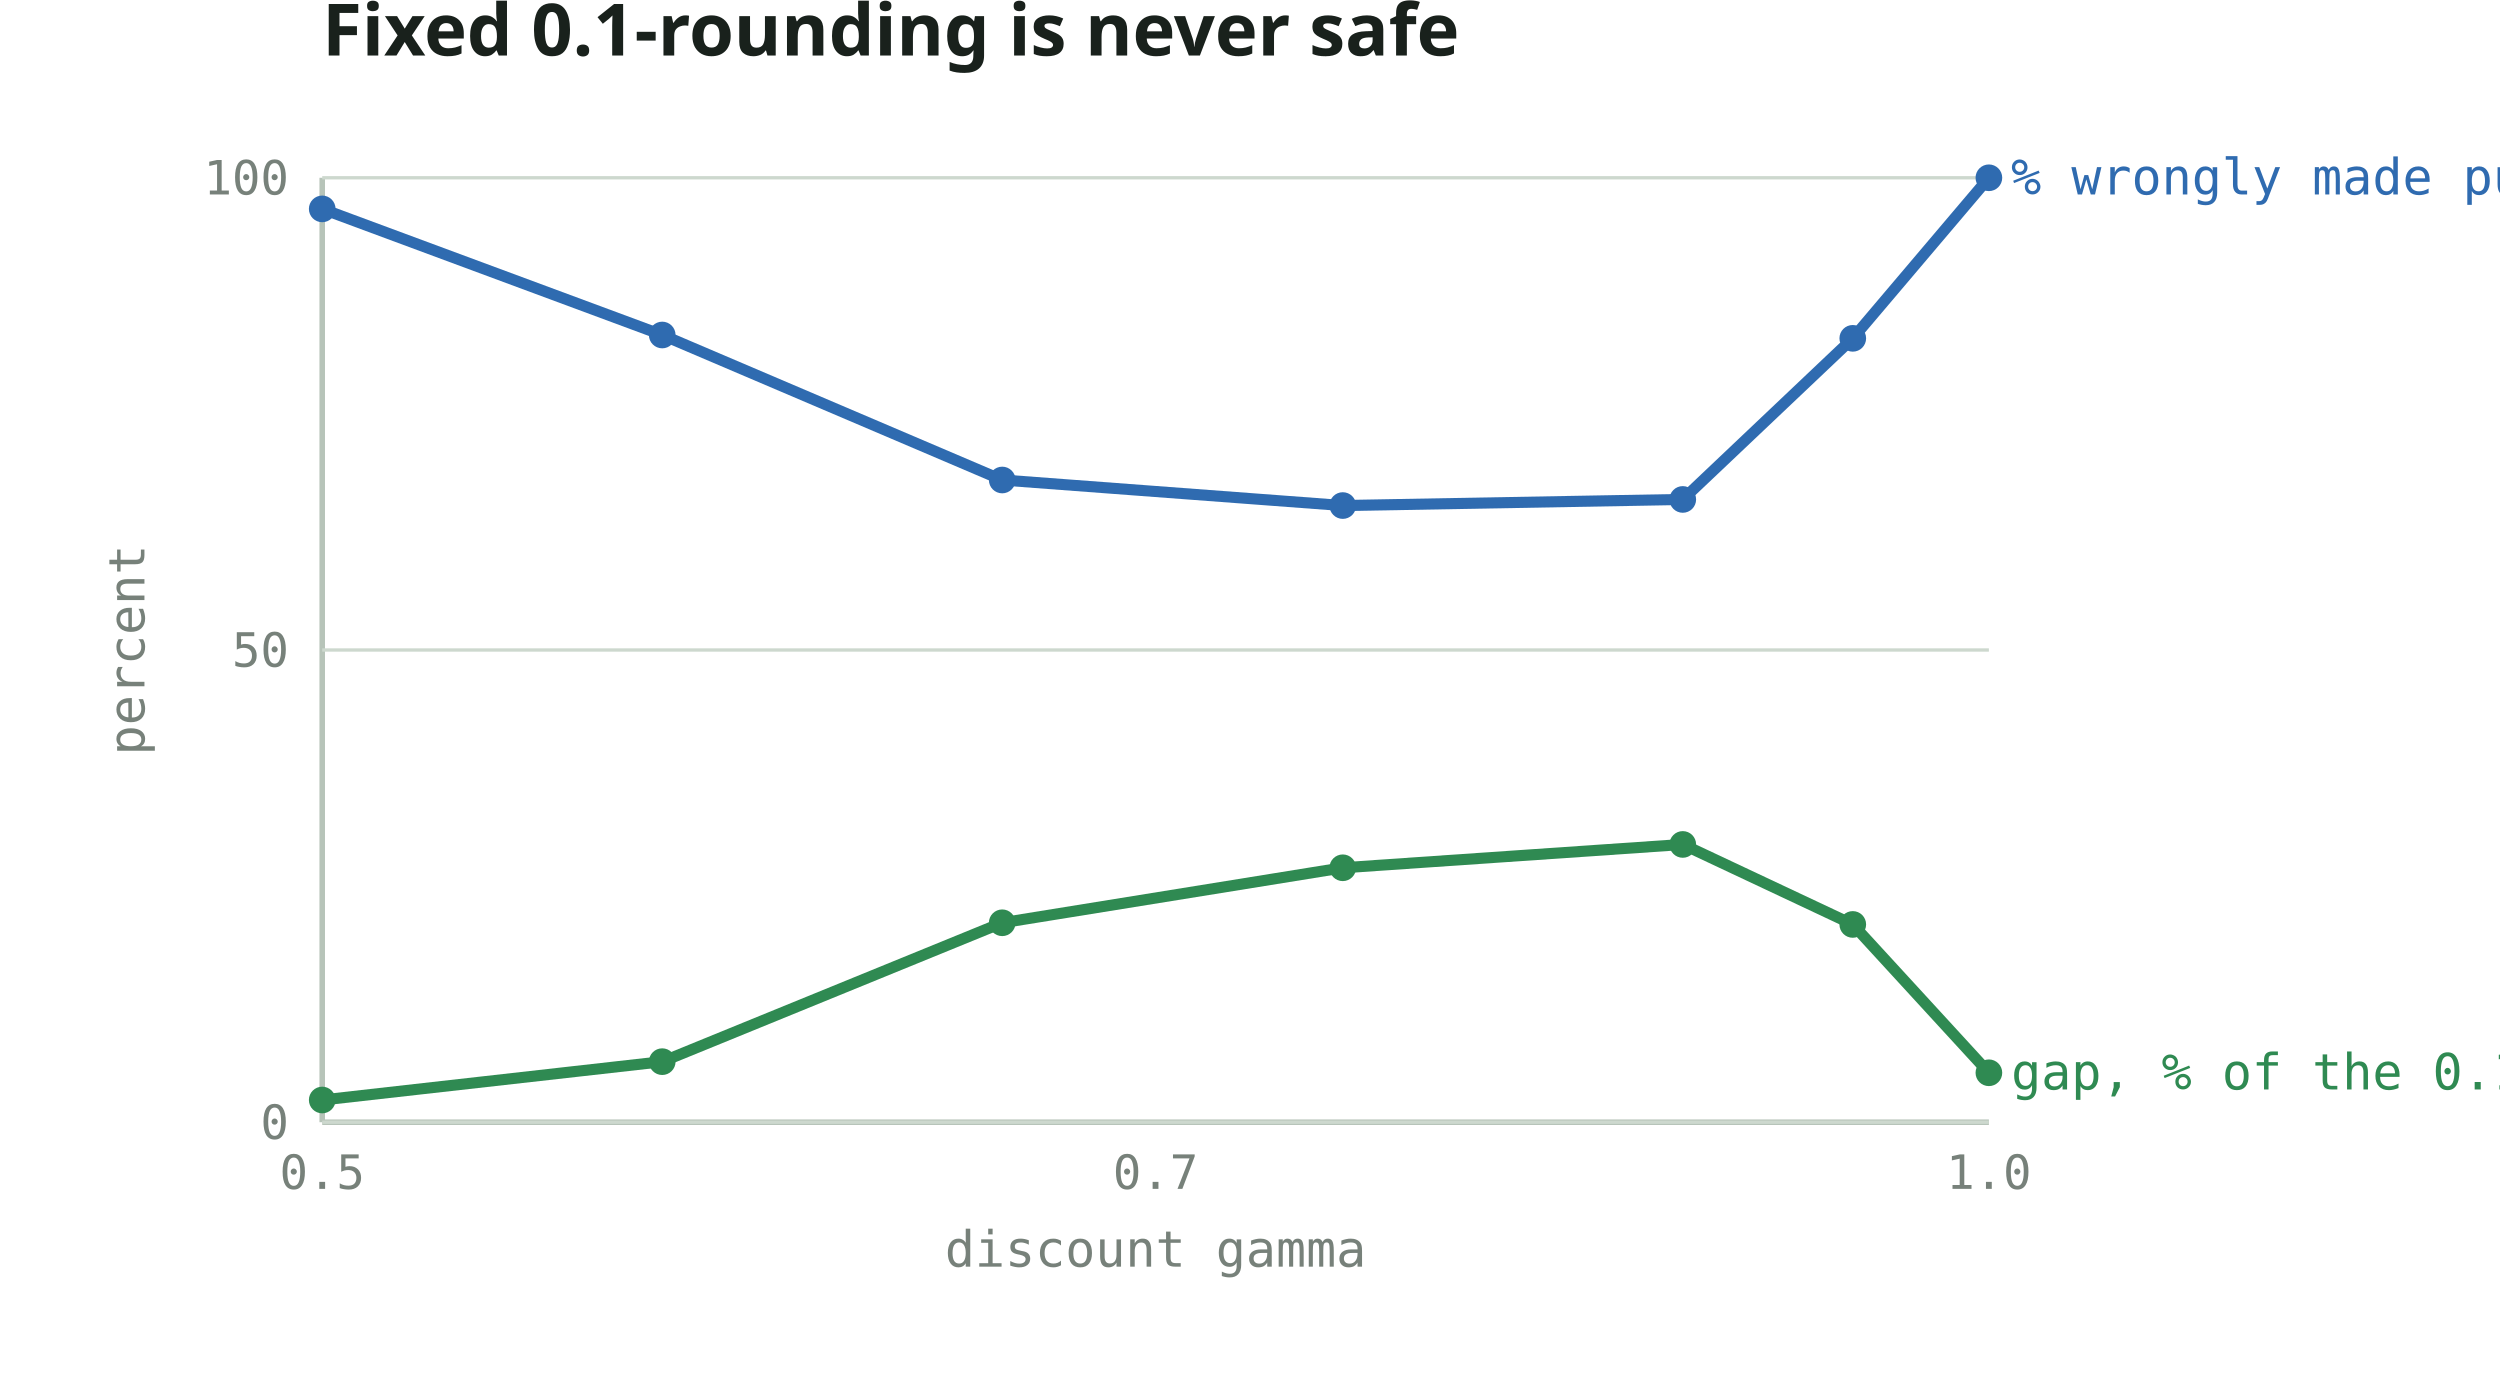
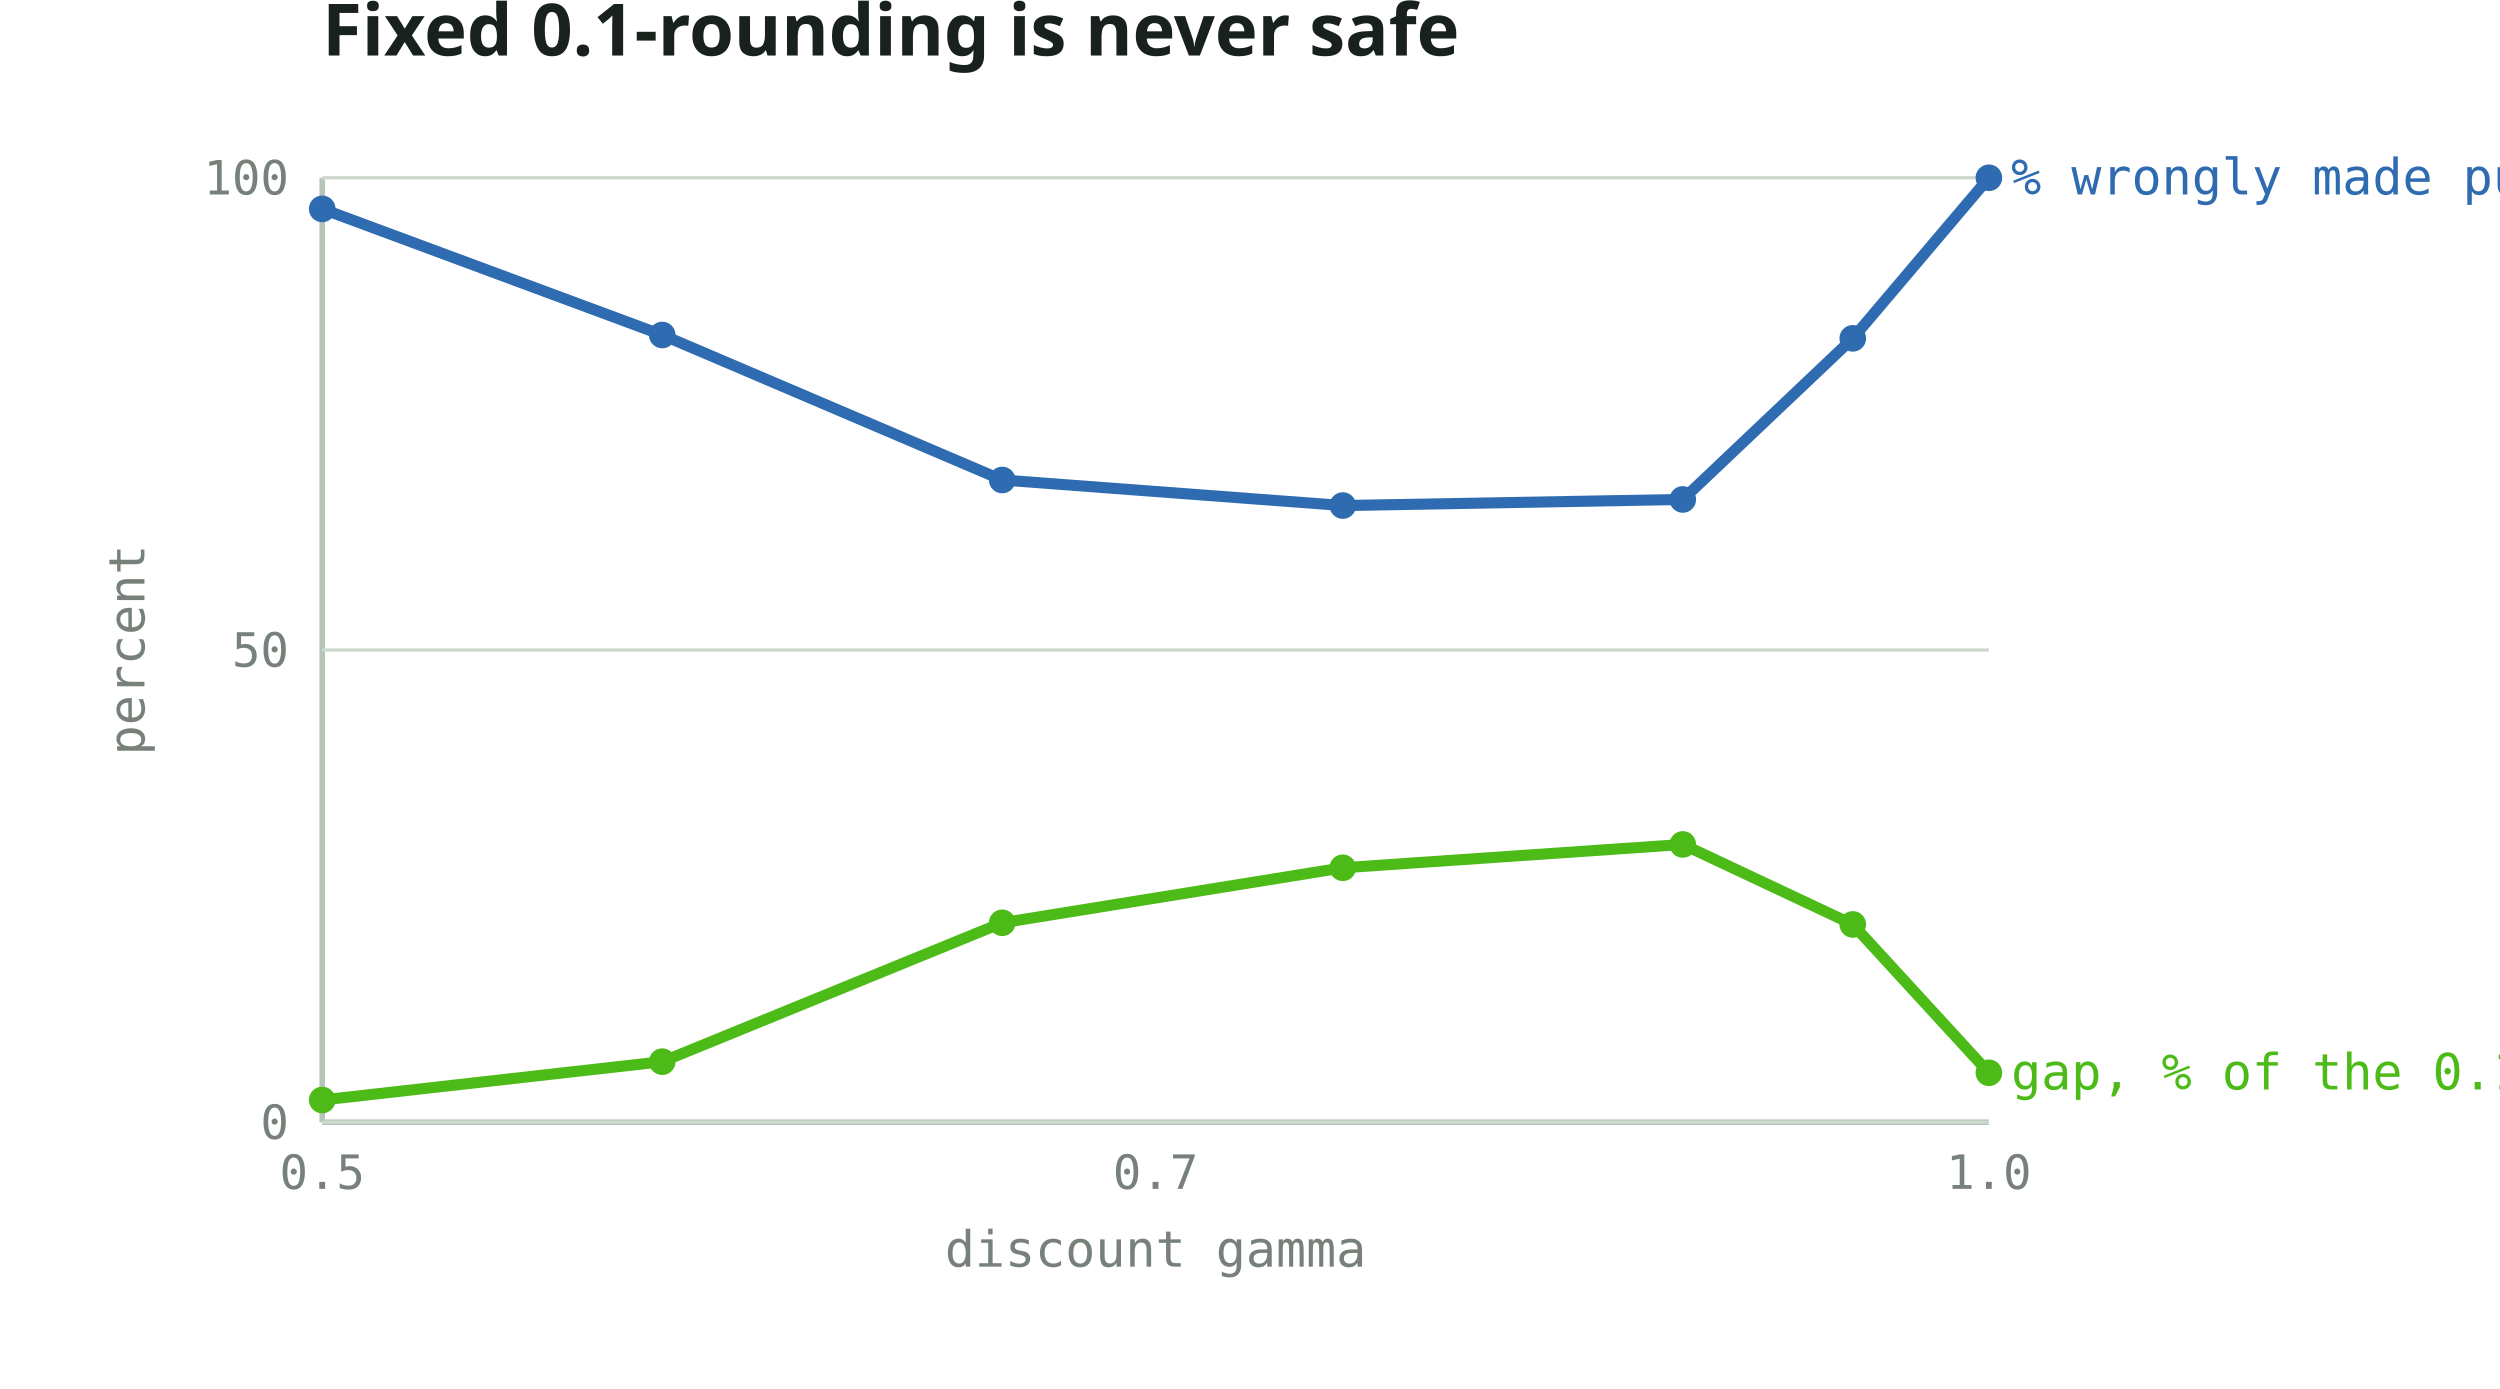
<svg xmlns="http://www.w3.org/2000/svg" viewBox="-14 -14 450 250" role="img" aria-label="line chart">
  <text x="44" y="-4" font-family="Barlow Semi Condensed,sans-serif" font-weight="600" font-size="13" fill="var(--ink, #19211c)">Fixed 0.1-rounding is never safe</text>
  <line x1="44" y1="18" x2="44" y2="188" stroke="var(--rule-strong, #b7c4b9)" stroke-width="1" />
  <line x1="44" y1="188" x2="344" y2="188" stroke="var(--rule-strong, #b7c4b9)" stroke-width="1" />
  <line x1="44" y1="188.0" x2="344" y2="188.0" stroke="var(--rule, #cdd8ce)" stroke-width="0.6" />
  <text x="38" y="191.0" text-anchor="end" font-family="ui-monospace,monospace" font-size="8.5" fill="var(--ink-faint, #77817a)">0</text>
  <line x1="44" y1="103.0" x2="344" y2="103.0" stroke="var(--rule, #cdd8ce)" stroke-width="0.6" />
  <text x="38" y="106.0" text-anchor="end" font-family="ui-monospace,monospace" font-size="8.5" fill="var(--ink-faint, #77817a)">50</text>
  <line x1="44" y1="18.0" x2="344" y2="18.0" stroke="var(--rule, #cdd8ce)" stroke-width="0.6" />
  <text x="38" y="21.0" text-anchor="end" font-family="ui-monospace,monospace" font-size="8.5" fill="var(--ink-faint, #77817a)">100</text>
  <text x="44.0" y="200.0" text-anchor="middle" font-family="ui-monospace,monospace" font-size="8.5" fill="var(--ink-faint, #77817a)">0.5</text>
  <text x="194.0" y="200.0" text-anchor="middle" font-family="ui-monospace,monospace" font-size="8.5" fill="var(--ink-faint, #77817a)">0.7</text>
  <text x="344.0" y="200.0" text-anchor="middle" font-family="ui-monospace,monospace" font-size="8.5" fill="var(--ink-faint, #77817a)">1.0</text>
  <path d="M44.0 23.6 L105.2 46.3 L166.4 72.4 L227.7 77.0 L288.9 75.9 L319.5 46.9 L344.0 18.0" fill="none" stroke="var(--p0, #2f6bb0)" stroke-width="2" stroke-linejoin="round" />
  <circle cx="44.0" cy="23.6" r="2.4" fill="var(--p0, #2f6bb0)" />
  <circle cx="105.2" cy="46.3" r="2.4" fill="var(--p0, #2f6bb0)" />
  <circle cx="166.4" cy="72.4" r="2.4" fill="var(--p0, #2f6bb0)" />
  <circle cx="227.7" cy="77.0" r="2.4" fill="var(--p0, #2f6bb0)" />
  <circle cx="288.9" cy="75.9" r="2.4" fill="var(--p0, #2f6bb0)" />
  <circle cx="319.5" cy="46.9" r="2.4" fill="var(--p0, #2f6bb0)" />
  <circle cx="344.0" cy="18.0" r="2.4" fill="var(--p0, #2f6bb0)" />
  <text x="348.0" y="21.0" font-family="ui-monospace,monospace" font-size="9" fill="var(--p0, #2f6bb0)">% wrongly made pure</text>
-   <path d="M44.0 184.0 L105.2 177.1 L166.4 152.1 L227.7 142.2 L288.9 138.0 L319.5 152.4 L344.0 179.1" fill="none" stroke="var(--p1, #2f8a52)" stroke-width="2" stroke-linejoin="round" />
-   <circle cx="44.0" cy="184.0" r="2.4" fill="var(--p1, #2f8a52)" />
-   <circle cx="105.2" cy="177.1" r="2.4" fill="var(--p1, #2f8a52)" />
-   <circle cx="166.4" cy="152.1" r="2.4" fill="var(--p1, #2f8a52)" />
-   <circle cx="227.7" cy="142.2" r="2.4" fill="var(--p1, #2f8a52)" />
-   <circle cx="288.9" cy="138.0" r="2.4" fill="var(--p1, #2f8a52)" />
-   <circle cx="319.5" cy="152.4" r="2.4" fill="var(--p1, #2f8a52)" />
-   <circle cx="344.0" cy="179.1" r="2.4" fill="var(--p1, #2f8a52)" />
-   <text x="348.0" y="182.1" font-family="ui-monospace,monospace" font-size="9" fill="var(--p1, #2f8a52)">gap, % of the 0.1 grid</text>
+   <path d="M44.0 184.0 L105.2 177.1 L166.4 152.1 L227.7 142.2 L288.9 138.0 L319.5 152.4 L344.0 179.1" fill="none" stroke="var(--p1, #4CBB17)" stroke-width="2" stroke-linejoin="round" />
+   <circle cx="44.0" cy="184.0" r="2.4" fill="var(--p1, #4CBB17)" />
+   <circle cx="105.2" cy="177.1" r="2.4" fill="var(--p1, #4CBB17)" />
+   <circle cx="166.4" cy="152.1" r="2.4" fill="var(--p1, #4CBB17)" />
+   <circle cx="227.7" cy="142.2" r="2.4" fill="var(--p1, #4CBB17)" />
+   <circle cx="288.9" cy="138.0" r="2.4" fill="var(--p1, #4CBB17)" />
+   <circle cx="319.5" cy="152.4" r="2.4" fill="var(--p1, #4CBB17)" />
+   <circle cx="344.0" cy="179.1" r="2.4" fill="var(--p1, #4CBB17)" />
+   <text x="348.0" y="182.1" font-family="ui-monospace,monospace" font-size="9" fill="var(--p1, #4CBB17)">gap, % of the 0.1 grid</text>
  <text x="194" y="214" text-anchor="middle" font-family="ui-monospace,monospace" font-size="9" fill="var(--ink-faint, #77817a)">discount gamma</text>
  <text x="12" y="103" text-anchor="middle" font-family="ui-monospace,monospace" font-size="9" fill="var(--ink-faint, #77817a)" transform="rotate(-90 12 103)">percent</text>
</svg>
